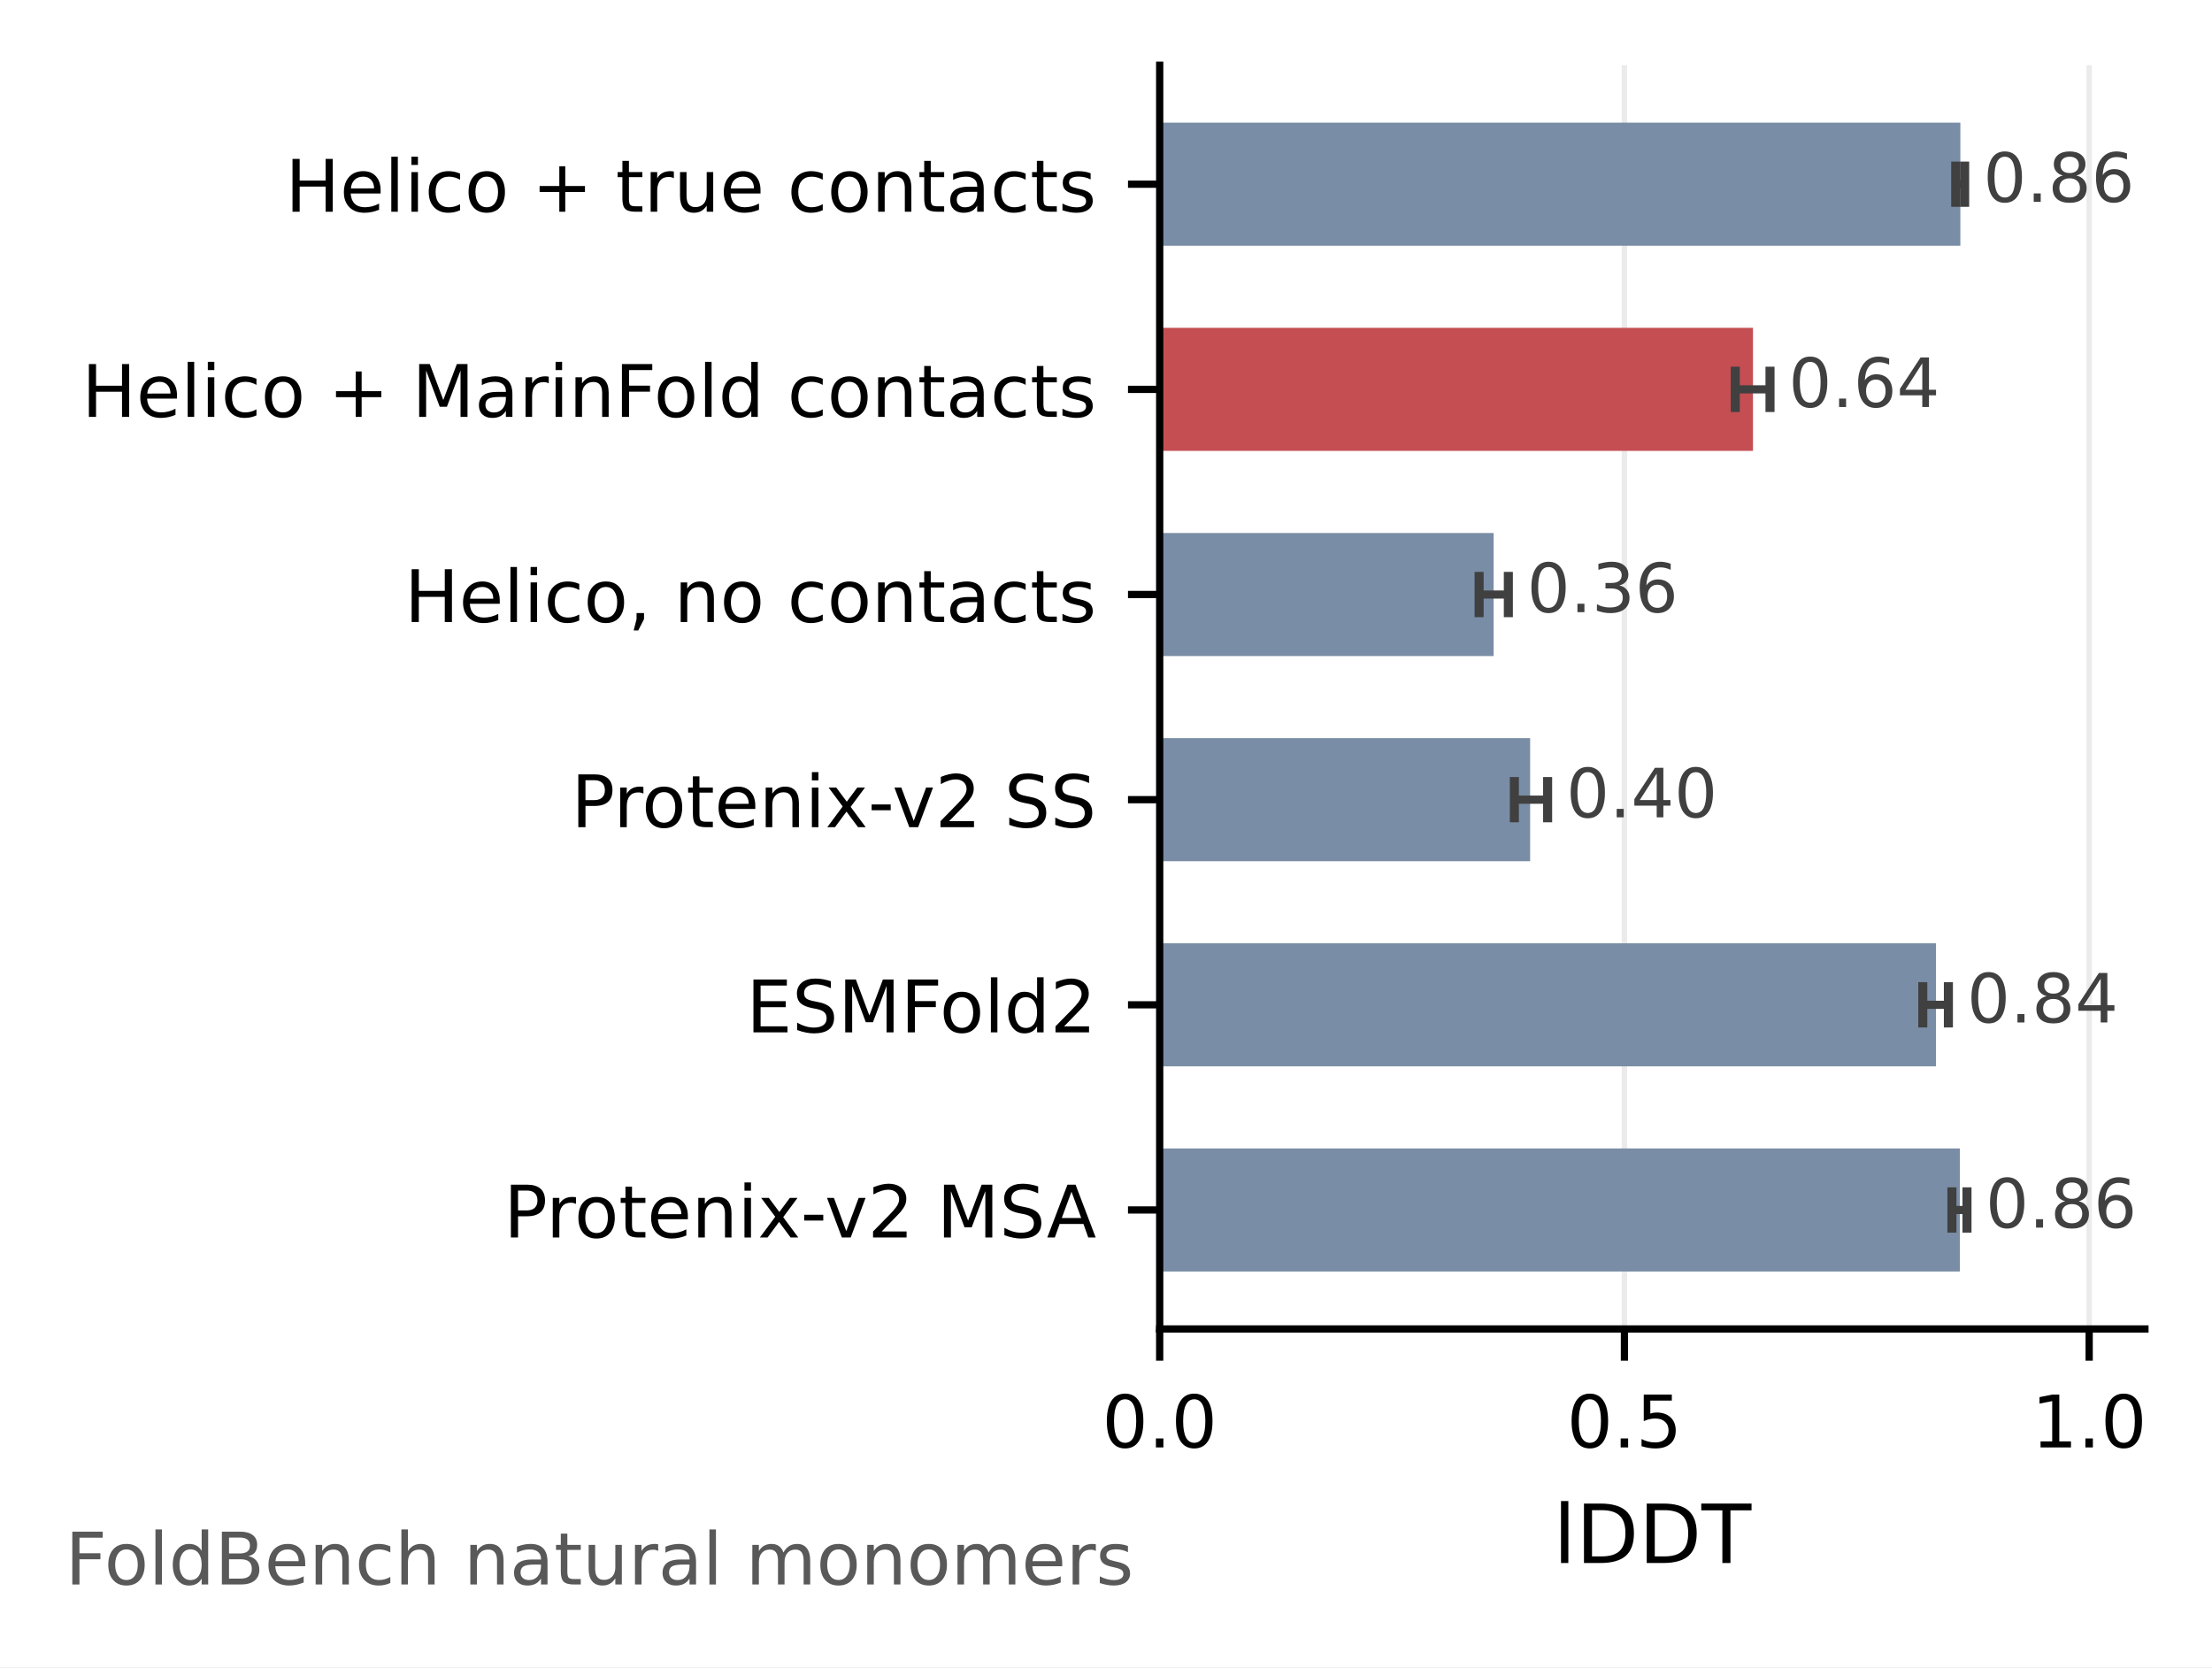
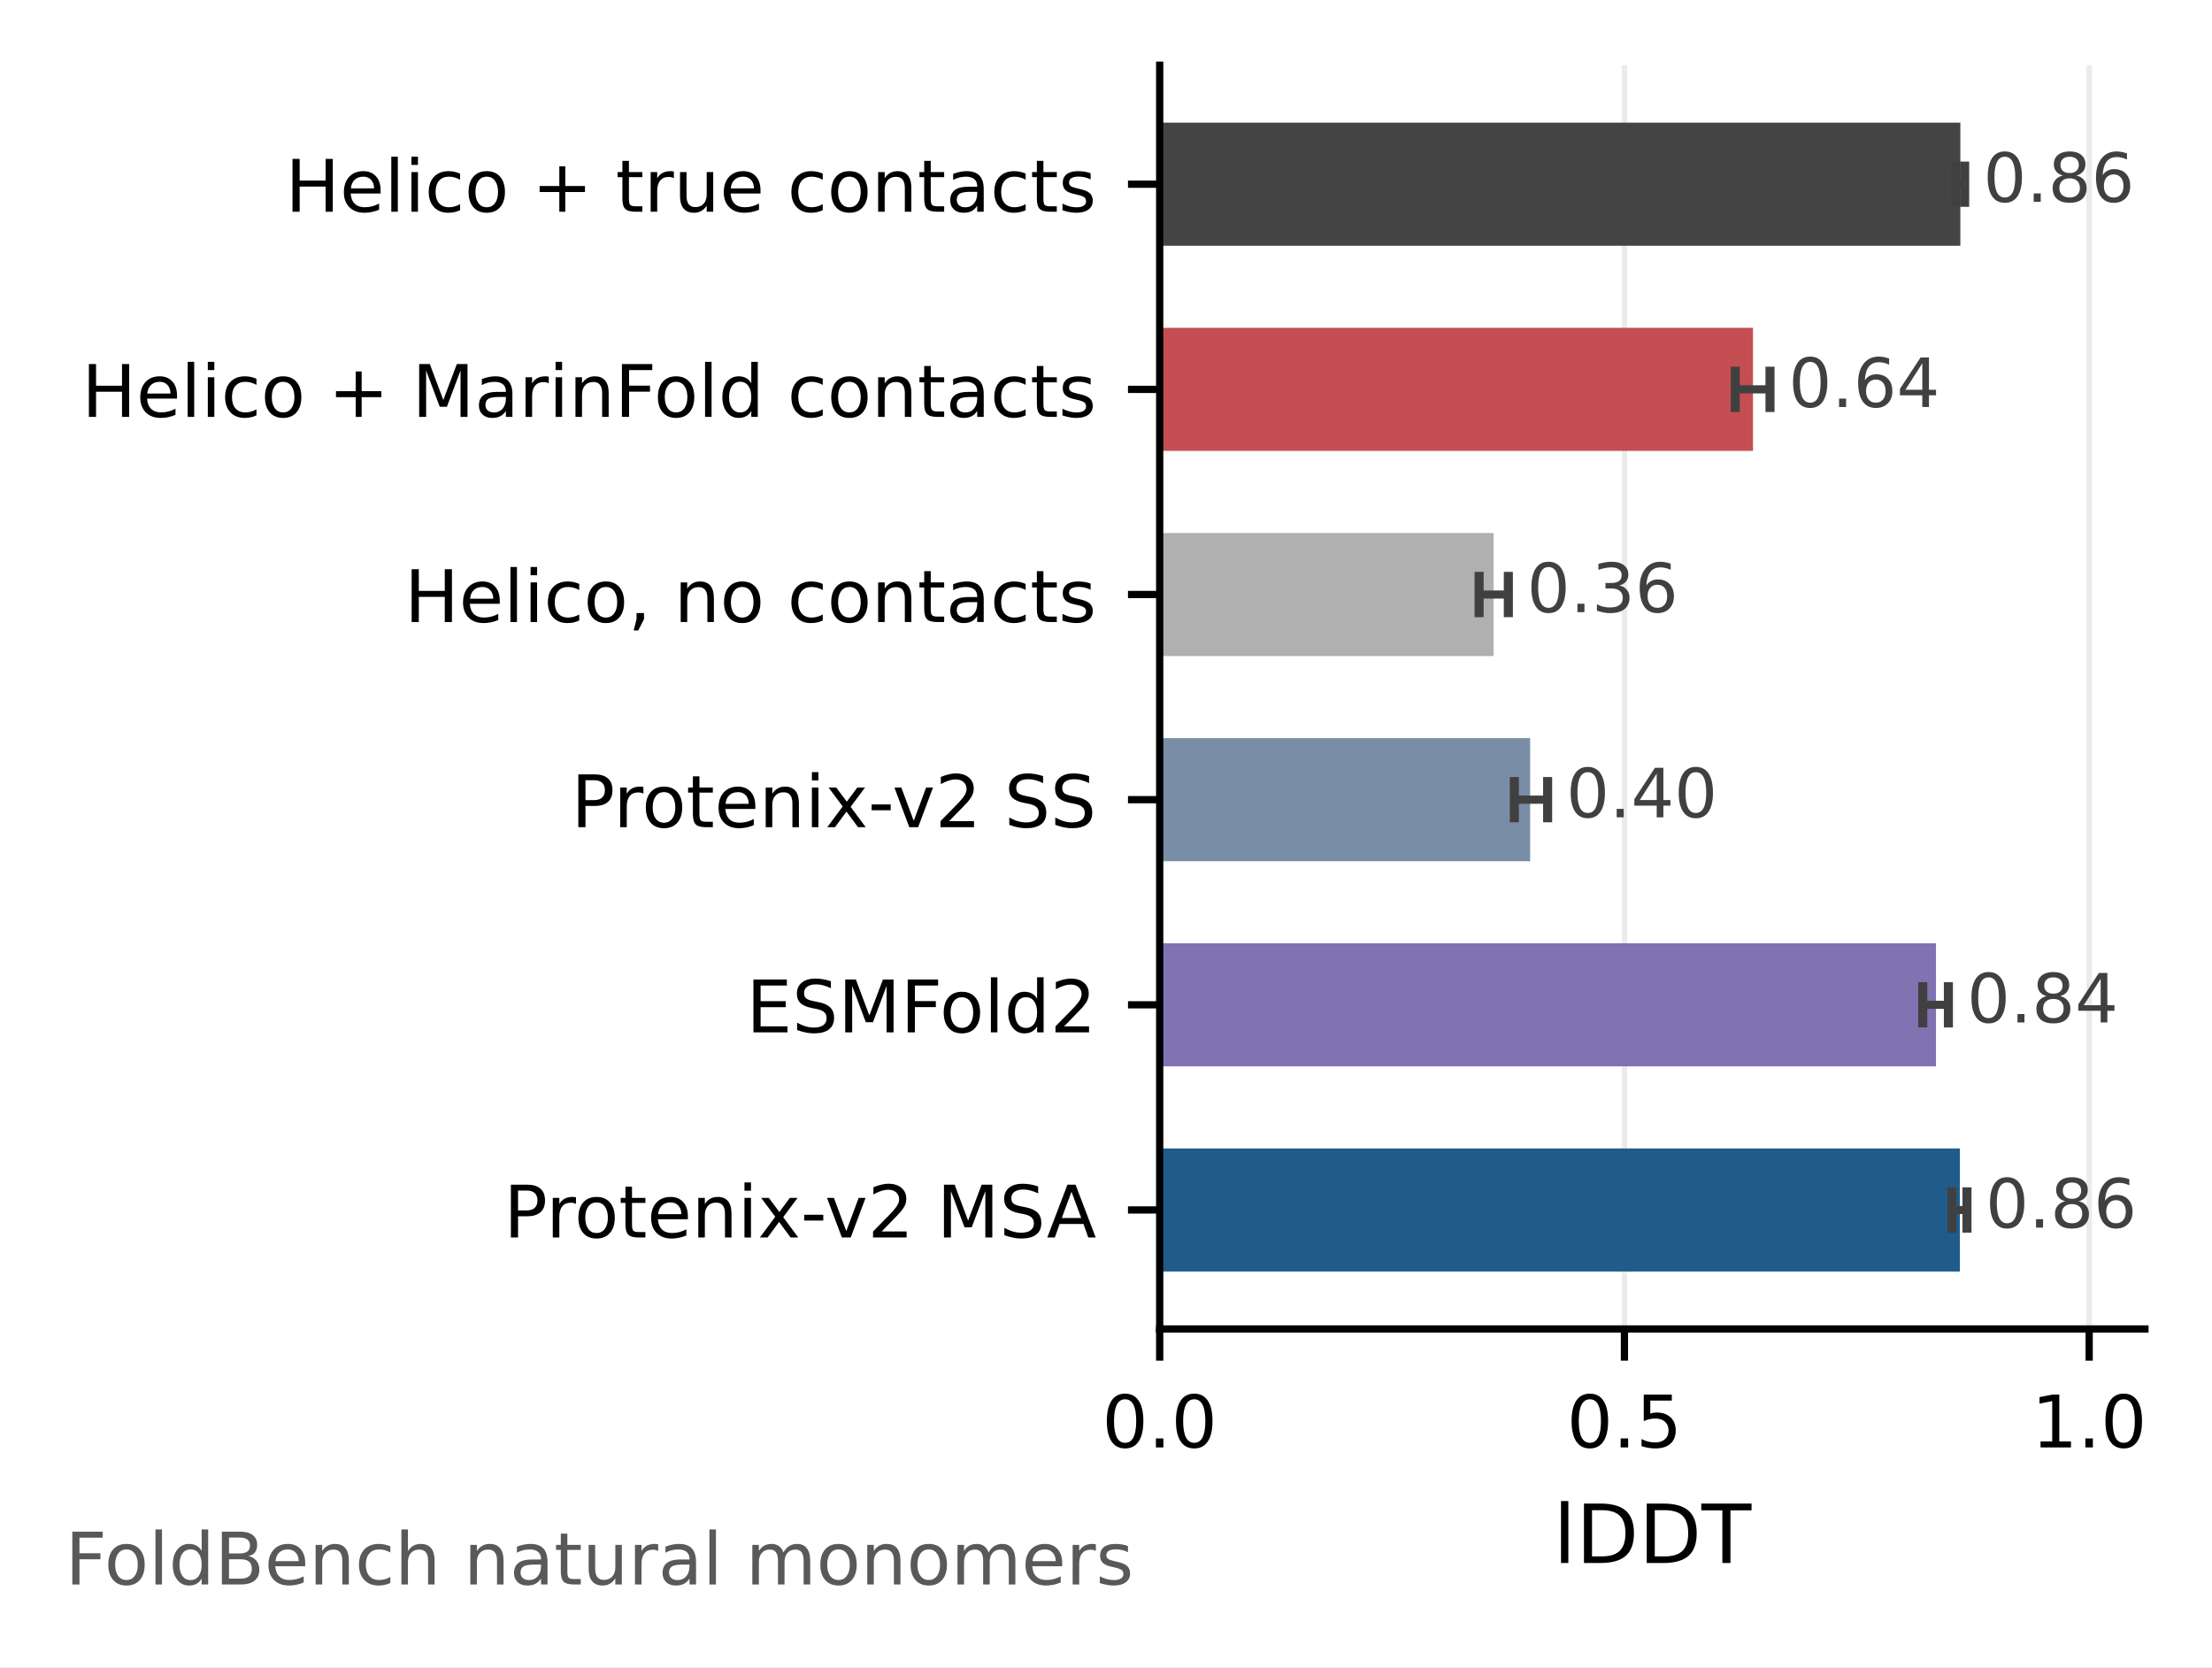
<svg xmlns="http://www.w3.org/2000/svg" xmlns:xlink="http://www.w3.org/1999/xlink" width="244.23pt" height="184.052pt" viewBox="0 0 244.23 184.052" version="1.1">
  <defs>
    <style type="text/css">*{stroke-linejoin: round; stroke-linecap: butt}</style>
  </defs>
  <g id="figure_1">
    <g id="patch_1">
      <path d="M 0 184.052  L 244.23 184.052  L 244.23 0  L 0 0  z " style="fill: #ffffff" />
    </g>
    <g id="axes_1">
      <g id="patch_2">
        <path d="M 128.043 146.719  L 236.826 146.719  L 236.826 7.2  L 128.043 7.2  z " style="fill: #ffffff" />
      </g>
      <g id="matplotlib.axis_1">
        <g id="xtick_1">
          <g id="line2d_1">
-             <path d="M 128.043 146.719  L 128.043 7.2  " clip-path="url(#p389931fc53)" style="fill: none; stroke: #b0b0b0; stroke-opacity: 0.25; stroke-width: 0.6; stroke-linecap: square" />
+             <path d="M 128.043 146.719  L 128.043 7.2  " clip-path="url(#p93e8242888)" style="fill: none; stroke: #b0b0b0; stroke-opacity: 0.25; stroke-width: 0.6; stroke-linecap: square" />
          </g>
          <g id="line2d_2">
            <defs>
-               <path id="mfdd9c7ef6d" d="M 0 0  L 0 3.5  " style="stroke: #000000; stroke-width: 0.8" />
+               <path id="m50460c2492" d="M 0 0  L 0 3.5  " style="stroke: #000000; stroke-width: 0.8" />
            </defs>
            <g>
-               <use xlink:href="#mfdd9c7ef6d" x="128.043" y="146.719" style="stroke: #000000; stroke-width: 0.8" />
+               <use xlink:href="#m50460c2492" x="128.043" y="146.719" style="stroke: #000000; stroke-width: 0.8" />
            </g>
          </g>
          <g id="text_1">
            <g transform="translate(121.6815 159.7969) scale(0.08 -0.08)">
              <defs>
                <path id="DejaVuSans-13" d="M 2034 4250  Q 1547 4250 1301 3770  Q 1056 3291 1056 2328  Q 1056 1369 1301 889  Q 1547 409 2034 409  Q 2525 409 2770 889  Q 3016 1369 3016 2328  Q 3016 3291 2770 3770  Q 2525 4250 2034 4250  z M 2034 4750  Q 2819 4750 3233 4129  Q 3647 3509 3647 2328  Q 3647 1150 3233 529  Q 2819 -91 2034 -91  Q 1250 -91 836 529  Q 422 1150 422 2328  Q 422 3509 836 4129  Q 1250 4750 2034 4750  z " transform="scale(0.015625)" />
                <path id="DejaVuSans-11" d="M 684 794  L 1344 794  L 1344 0  L 684 0  L 684 794  z " transform="scale(0.015625)" />
              </defs>
              <use xlink:href="#DejaVuSans-13" />
              <use xlink:href="#DejaVuSans-11" transform="translate(63.625 0)" />
              <use xlink:href="#DejaVuSans-13" transform="translate(95.40625 0)" />
            </g>
          </g>
        </g>
        <g id="xtick_2">
          <g id="line2d_3">
-             <path d="M 179.356 146.719  L 179.356 7.2  " clip-path="url(#p389931fc53)" style="fill: none; stroke: #b0b0b0; stroke-opacity: 0.25; stroke-width: 0.6; stroke-linecap: square" />
+             <path d="M 179.356 146.719  L 179.356 7.2  " clip-path="url(#p93e8242888)" style="fill: none; stroke: #b0b0b0; stroke-opacity: 0.25; stroke-width: 0.6; stroke-linecap: square" />
          </g>
          <g id="line2d_4">
            <g>
-               <use xlink:href="#mfdd9c7ef6d" x="179.356" y="146.719" style="stroke: #000000; stroke-width: 0.8" />
+               <use xlink:href="#m50460c2492" x="179.356" y="146.719" style="stroke: #000000; stroke-width: 0.8" />
            </g>
          </g>
          <g id="text_2">
            <g transform="translate(172.9943 159.7969) scale(0.08 -0.08)">
              <defs>
                <path id="DejaVuSans-18" d="M 691 4666  L 3169 4666  L 3169 4134  L 1269 4134  L 1269 2991  Q 1406 3038 1543 3061  Q 1681 3084 1819 3084  Q 2600 3084 3056 2656  Q 3513 2228 3513 1497  Q 3513 744 3044 326  Q 2575 -91 1722 -91  Q 1428 -91 1123 -41  Q 819 9 494 109  L 494 744  Q 775 591 1075 516  Q 1375 441 1709 441  Q 2250 441 2565 725  Q 2881 1009 2881 1497  Q 2881 1984 2565 2268  Q 2250 2553 1709 2553  Q 1456 2553 1204 2497  Q 953 2441 691 2322  L 691 4666  z " transform="scale(0.015625)" />
              </defs>
              <use xlink:href="#DejaVuSans-13" />
              <use xlink:href="#DejaVuSans-11" transform="translate(63.625 0)" />
              <use xlink:href="#DejaVuSans-18" transform="translate(95.40625 0)" />
            </g>
          </g>
        </g>
        <g id="xtick_3">
          <g id="line2d_5">
-             <path d="M 230.668 146.719  L 230.668 7.2  " clip-path="url(#p389931fc53)" style="fill: none; stroke: #b0b0b0; stroke-opacity: 0.25; stroke-width: 0.6; stroke-linecap: square" />
+             <path d="M 230.668 146.719  L 230.668 7.2  " clip-path="url(#p93e8242888)" style="fill: none; stroke: #b0b0b0; stroke-opacity: 0.25; stroke-width: 0.6; stroke-linecap: square" />
          </g>
          <g id="line2d_6">
            <g>
-               <use xlink:href="#mfdd9c7ef6d" x="230.668" y="146.719" style="stroke: #000000; stroke-width: 0.8" />
+               <use xlink:href="#m50460c2492" x="230.668" y="146.719" style="stroke: #000000; stroke-width: 0.8" />
            </g>
          </g>
          <g id="text_3">
            <g transform="translate(224.3071 159.7969) scale(0.08 -0.08)">
              <defs>
                <path id="DejaVuSans-14" d="M 794 531  L 1825 531  L 1825 4091  L 703 3866  L 703 4441  L 1819 4666  L 2450 4666  L 2450 531  L 3481 531  L 3481 0  L 794 0  L 794 531  z " transform="scale(0.015625)" />
              </defs>
              <use xlink:href="#DejaVuSans-14" />
              <use xlink:href="#DejaVuSans-11" transform="translate(63.625 0)" />
              <use xlink:href="#DejaVuSans-13" transform="translate(95.40625 0)" />
            </g>
          </g>
        </g>
        <g id="text_4">
          <g transform="translate(171.5056 172.5574) scale(0.09 -0.09)">
            <defs>
              <path id="DejaVuSans-4f" d="M 603 4863  L 1178 4863  L 1178 0  L 603 0  L 603 4863  z " transform="scale(0.015625)" />
              <path id="DejaVuSans-27" d="M 1259 4147  L 1259 519  L 2022 519  Q 2988 519 3436 956  Q 3884 1394 3884 2338  Q 3884 3275 3436 3711  Q 2988 4147 2022 4147  L 1259 4147  z M 628 4666  L 1925 4666  Q 3281 4666 3915 4102  Q 4550 3538 4550 2338  Q 4550 1131 3912 565  Q 3275 0 1925 0  L 628 0  L 628 4666  z " transform="scale(0.015625)" />
              <path id="DejaVuSans-37" d="M -19 4666  L 3928 4666  L 3928 4134  L 2272 4134  L 2272 0  L 1638 0  L 1638 4134  L -19 4134  L -19 4666  z " transform="scale(0.015625)" />
            </defs>
            <use xlink:href="#DejaVuSans-4f" />
            <use xlink:href="#DejaVuSans-27" transform="translate(27.78125 0)" />
            <use xlink:href="#DejaVuSans-27" transform="translate(104.7812 0)" />
            <use xlink:href="#DejaVuSans-37" transform="translate(181.7812 0)" />
          </g>
        </g>
      </g>
      <g id="matplotlib.axis_2">
        <g id="ytick_1">
          <g id="line2d_7">
            <defs>
-               <path id="m7b1462cb42" d="M 0 0  L -3.5 0  " style="stroke: #000000; stroke-width: 0.8" />
+               <path id="made2f8ccf9" d="M 0 0  L -3.5 0  " style="stroke: #000000; stroke-width: 0.8" />
            </defs>
            <g>
-               <use xlink:href="#m7b1462cb42" x="128.043" y="133.582" style="stroke: #000000; stroke-width: 0.8" />
+               <use xlink:href="#made2f8ccf9" x="128.043" y="133.582" style="stroke: #000000; stroke-width: 0.8" />
            </g>
          </g>
          <g id="text_5">
            <g transform="translate(55.62399 136.6217) scale(0.08 -0.08)">
              <defs>
                <path id="DejaVuSans-33" d="M 1259 4147  L 1259 2394  L 2053 2394  Q 2494 2394 2734 2622  Q 2975 2850 2975 3272  Q 2975 3691 2734 3919  Q 2494 4147 2053 4147  L 1259 4147  z M 628 4666  L 2053 4666  Q 2838 4666 3239 4311  Q 3641 3956 3641 3272  Q 3641 2581 3239 2228  Q 2838 1875 2053 1875  L 1259 1875  L 1259 0  L 628 0  L 628 4666  z " transform="scale(0.015625)" />
                <path id="DejaVuSans-55" d="M 2631 2963  Q 2534 3019 2420 3045  Q 2306 3072 2169 3072  Q 1681 3072 1420 2755  Q 1159 2438 1159 1844  L 1159 0  L 581 0  L 581 3500  L 1159 3500  L 1159 2956  Q 1341 3275 1631 3429  Q 1922 3584 2338 3584  Q 2397 3584 2469 3576  Q 2541 3569 2628 3553  L 2631 2963  z " transform="scale(0.015625)" />
                <path id="DejaVuSans-52" d="M 1959 3097  Q 1497 3097 1228 2736  Q 959 2375 959 1747  Q 959 1119 1226 758  Q 1494 397 1959 397  Q 2419 397 2687 759  Q 2956 1122 2956 1747  Q 2956 2369 2687 2733  Q 2419 3097 1959 3097  z M 1959 3584  Q 2709 3584 3137 3096  Q 3566 2609 3566 1747  Q 3566 888 3137 398  Q 2709 -91 1959 -91  Q 1206 -91 779 398  Q 353 888 353 1747  Q 353 2609 779 3096  Q 1206 3584 1959 3584  z " transform="scale(0.015625)" />
                <path id="DejaVuSans-57" d="M 1172 4494  L 1172 3500  L 2356 3500  L 2356 3053  L 1172 3053  L 1172 1153  Q 1172 725 1289 603  Q 1406 481 1766 481  L 2356 481  L 2356 0  L 1766 0  Q 1100 0 847 248  Q 594 497 594 1153  L 594 3053  L 172 3053  L 172 3500  L 594 3500  L 594 4494  L 1172 4494  z " transform="scale(0.015625)" />
                <path id="DejaVuSans-48" d="M 3597 1894  L 3597 1613  L 953 1613  Q 991 1019 1311 708  Q 1631 397 2203 397  Q 2534 397 2845 478  Q 3156 559 3463 722  L 3463 178  Q 3153 47 2828 -22  Q 2503 -91 2169 -91  Q 1331 -91 842 396  Q 353 884 353 1716  Q 353 2575 817 3079  Q 1281 3584 2069 3584  Q 2775 3584 3186 3129  Q 3597 2675 3597 1894  z M 3022 2063  Q 3016 2534 2758 2815  Q 2500 3097 2075 3097  Q 1594 3097 1305 2825  Q 1016 2553 972 2059  L 3022 2063  z " transform="scale(0.015625)" />
                <path id="DejaVuSans-51" d="M 3513 2113  L 3513 0  L 2938 0  L 2938 2094  Q 2938 2591 2744 2837  Q 2550 3084 2163 3084  Q 1697 3084 1428 2787  Q 1159 2491 1159 1978  L 1159 0  L 581 0  L 581 3500  L 1159 3500  L 1159 2956  Q 1366 3272 1645 3428  Q 1925 3584 2291 3584  Q 2894 3584 3203 3211  Q 3513 2838 3513 2113  z " transform="scale(0.015625)" />
                <path id="DejaVuSans-4c" d="M 603 3500  L 1178 3500  L 1178 0  L 603 0  L 603 3500  z M 603 4863  L 1178 4863  L 1178 4134  L 603 4134  L 603 4863  z " transform="scale(0.015625)" />
                <path id="DejaVuSans-5b" d="M 3513 3500  L 2247 1797  L 3578 0  L 2900 0  L 1881 1375  L 863 0  L 184 0  L 1544 1831  L 300 3500  L 978 3500  L 1906 2253  L 2834 3500  L 3513 3500  z " transform="scale(0.015625)" />
                <path id="DejaVuSans-10" d="M 313 2009  L 1997 2009  L 1997 1497  L 313 1497  L 313 2009  z " transform="scale(0.015625)" />
                <path id="DejaVuSans-59" d="M 191 3500  L 800 3500  L 1894 563  L 2988 3500  L 3597 3500  L 2284 0  L 1503 0  L 191 3500  z " transform="scale(0.015625)" />
                <path id="DejaVuSans-15" d="M 1228 531  L 3431 531  L 3431 0  L 469 0  L 469 531  Q 828 903 1448 1529  Q 2069 2156 2228 2338  Q 2531 2678 2651 2914  Q 2772 3150 2772 3378  Q 2772 3750 2511 3984  Q 2250 4219 1831 4219  Q 1534 4219 1204 4116  Q 875 4013 500 3803  L 500 4441  Q 881 4594 1212 4672  Q 1544 4750 1819 4750  Q 2544 4750 2975 4387  Q 3406 4025 3406 3419  Q 3406 3131 3298 2873  Q 3191 2616 2906 2266  Q 2828 2175 2409 1742  Q 1991 1309 1228 531  z " transform="scale(0.015625)" />
                <path id="DejaVuSans-3" transform="scale(0.015625)" />
                <path id="DejaVuSans-30" d="M 628 4666  L 1569 4666  L 2759 1491  L 3956 4666  L 4897 4666  L 4897 0  L 4281 0  L 4281 4097  L 3078 897  L 2444 897  L 1241 4097  L 1241 0  L 628 0  L 628 4666  z " transform="scale(0.015625)" />
                <path id="DejaVuSans-36" d="M 3425 4513  L 3425 3897  Q 3066 4069 2747 4153  Q 2428 4238 2131 4238  Q 1616 4238 1336 4038  Q 1056 3838 1056 3469  Q 1056 3159 1242 3001  Q 1428 2844 1947 2747  L 2328 2669  Q 3034 2534 3370 2195  Q 3706 1856 3706 1288  Q 3706 609 3251 259  Q 2797 -91 1919 -91  Q 1588 -91 1214 -16  Q 841 59 441 206  L 441 856  Q 825 641 1194 531  Q 1563 422 1919 422  Q 2459 422 2753 634  Q 3047 847 3047 1241  Q 3047 1584 2836 1778  Q 2625 1972 2144 2069  L 1759 2144  Q 1053 2284 737 2584  Q 422 2884 422 3419  Q 422 4038 858 4394  Q 1294 4750 2059 4750  Q 2388 4750 2728 4690  Q 3069 4631 3425 4513  z " transform="scale(0.015625)" />
                <path id="DejaVuSans-24" d="M 2188 4044  L 1331 1722  L 3047 1722  L 2188 4044  z M 1831 4666  L 2547 4666  L 4325 0  L 3669 0  L 3244 1197  L 1141 1197  L 716 0  L 50 0  L 1831 4666  z " transform="scale(0.015625)" />
              </defs>
              <use xlink:href="#DejaVuSans-33" />
              <use xlink:href="#DejaVuSans-55" transform="translate(58.54688 0)" />
              <use xlink:href="#DejaVuSans-52" transform="translate(97.45312 0)" />
              <use xlink:href="#DejaVuSans-57" transform="translate(158.6406 0)" />
              <use xlink:href="#DejaVuSans-48" transform="translate(197.8438 0)" />
              <use xlink:href="#DejaVuSans-51" transform="translate(259.375 0)" />
              <use xlink:href="#DejaVuSans-4c" transform="translate(322.75 0)" />
              <use xlink:href="#DejaVuSans-5b" transform="translate(350.5312 0)" />
              <use xlink:href="#DejaVuSans-10" transform="translate(409.7188 0)" />
              <use xlink:href="#DejaVuSans-59" transform="translate(443.1094 0)" />
              <use xlink:href="#DejaVuSans-15" transform="translate(502.2969 0)" />
              <use xlink:href="#DejaVuSans-3" transform="translate(565.9219 0)" />
              <use xlink:href="#DejaVuSans-30" transform="translate(597.7031 0)" />
              <use xlink:href="#DejaVuSans-36" transform="translate(683.9844 0)" />
              <use xlink:href="#DejaVuSans-24" transform="translate(749.3281 0)" />
            </g>
          </g>
        </g>
        <g id="ytick_2">
          <g id="line2d_8">
            <g>
-               <use xlink:href="#m7b1462cb42" x="128.043" y="110.933" style="stroke: #000000; stroke-width: 0.8" />
+               <use xlink:href="#made2f8ccf9" x="128.043" y="110.933" style="stroke: #000000; stroke-width: 0.8" />
            </g>
          </g>
          <g id="text_6">
            <g transform="translate(82.40399 113.9725) scale(0.08 -0.08)">
              <defs>
                <path id="DejaVuSans-28" d="M 628 4666  L 3578 4666  L 3578 4134  L 1259 4134  L 1259 2753  L 3481 2753  L 3481 2222  L 1259 2222  L 1259 531  L 3634 531  L 3634 0  L 628 0  L 628 4666  z " transform="scale(0.015625)" />
                <path id="DejaVuSans-29" d="M 628 4666  L 3309 4666  L 3309 4134  L 1259 4134  L 1259 2759  L 3109 2759  L 3109 2228  L 1259 2228  L 1259 0  L 628 0  L 628 4666  z " transform="scale(0.015625)" />
                <path id="DejaVuSans-47" d="M 2906 2969  L 2906 4863  L 3481 4863  L 3481 0  L 2906 0  L 2906 525  Q 2725 213 2448 61  Q 2172 -91 1784 -91  Q 1150 -91 751 415  Q 353 922 353 1747  Q 353 2572 751 3078  Q 1150 3584 1784 3584  Q 2172 3584 2448 3432  Q 2725 3281 2906 2969  z M 947 1747  Q 947 1113 1208 752  Q 1469 391 1925 391  Q 2381 391 2643 752  Q 2906 1113 2906 1747  Q 2906 2381 2643 2742  Q 2381 3103 1925 3103  Q 1469 3103 1208 2742  Q 947 2381 947 1747  z " transform="scale(0.015625)" />
              </defs>
              <use xlink:href="#DejaVuSans-28" />
              <use xlink:href="#DejaVuSans-36" transform="translate(63.1875 0)" />
              <use xlink:href="#DejaVuSans-30" transform="translate(126.6719 0)" />
              <use xlink:href="#DejaVuSans-29" transform="translate(212.9531 0)" />
              <use xlink:href="#DejaVuSans-52" transform="translate(266.9062 0)" />
              <use xlink:href="#DejaVuSans-4f" transform="translate(328.0938 0)" />
              <use xlink:href="#DejaVuSans-47" transform="translate(355.875 0)" />
              <use xlink:href="#DejaVuSans-15" transform="translate(419.3594 0)" />
            </g>
          </g>
        </g>
        <g id="ytick_3">
          <g id="line2d_9">
            <g>
-               <use xlink:href="#m7b1462cb42" x="128.043" y="88.284" style="stroke: #000000; stroke-width: 0.8" />
+               <use xlink:href="#made2f8ccf9" x="128.043" y="88.284" style="stroke: #000000; stroke-width: 0.8" />
            </g>
          </g>
          <g id="text_7">
            <g transform="translate(63.06899 91.32336) scale(0.08 -0.08)">
              <use xlink:href="#DejaVuSans-33" />
              <use xlink:href="#DejaVuSans-55" transform="translate(58.54688 0)" />
              <use xlink:href="#DejaVuSans-52" transform="translate(97.45312 0)" />
              <use xlink:href="#DejaVuSans-57" transform="translate(158.6406 0)" />
              <use xlink:href="#DejaVuSans-48" transform="translate(197.8438 0)" />
              <use xlink:href="#DejaVuSans-51" transform="translate(259.375 0)" />
              <use xlink:href="#DejaVuSans-4c" transform="translate(322.75 0)" />
              <use xlink:href="#DejaVuSans-5b" transform="translate(350.5312 0)" />
              <use xlink:href="#DejaVuSans-10" transform="translate(409.7188 0)" />
              <use xlink:href="#DejaVuSans-59" transform="translate(443.1094 0)" />
              <use xlink:href="#DejaVuSans-15" transform="translate(502.2969 0)" />
              <use xlink:href="#DejaVuSans-3" transform="translate(565.9219 0)" />
              <use xlink:href="#DejaVuSans-36" transform="translate(597.7031 0)" />
              <use xlink:href="#DejaVuSans-36" transform="translate(661.1875 0)" />
            </g>
          </g>
        </g>
        <g id="ytick_4">
          <g id="line2d_10">
            <g>
-               <use xlink:href="#m7b1462cb42" x="128.043" y="65.635" style="stroke: #000000; stroke-width: 0.8" />
+               <use xlink:href="#made2f8ccf9" x="128.043" y="65.635" style="stroke: #000000; stroke-width: 0.8" />
            </g>
          </g>
          <g id="text_8">
            <g transform="translate(44.66774 68.6742) scale(0.08 -0.08)">
              <defs>
                <path id="DejaVuSans-2b" d="M 628 4666  L 1259 4666  L 1259 2753  L 3553 2753  L 3553 4666  L 4184 4666  L 4184 0  L 3553 0  L 3553 2222  L 1259 2222  L 1259 0  L 628 0  L 628 4666  z " transform="scale(0.015625)" />
                <path id="DejaVuSans-46" d="M 3122 3366  L 3122 2828  Q 2878 2963 2633 3030  Q 2388 3097 2138 3097  Q 1578 3097 1268 2742  Q 959 2388 959 1747  Q 959 1106 1268 751  Q 1578 397 2138 397  Q 2388 397 2633 464  Q 2878 531 3122 666  L 3122 134  Q 2881 22 2623 -34  Q 2366 -91 2075 -91  Q 1284 -91 818 406  Q 353 903 353 1747  Q 353 2603 823 3093  Q 1294 3584 2113 3584  Q 2378 3584 2631 3529  Q 2884 3475 3122 3366  z " transform="scale(0.015625)" />
                <path id="DejaVuSans-f" d="M 750 794  L 1409 794  L 1409 256  L 897 -744  L 494 -744  L 750 256  L 750 794  z " transform="scale(0.015625)" />
                <path id="DejaVuSans-44" d="M 2194 1759  Q 1497 1759 1228 1600  Q 959 1441 959 1056  Q 959 750 1161 570  Q 1363 391 1709 391  Q 2188 391 2477 730  Q 2766 1069 2766 1631  L 2766 1759  L 2194 1759  z M 3341 1997  L 3341 0  L 2766 0  L 2766 531  Q 2569 213 2275 61  Q 1981 -91 1556 -91  Q 1019 -91 701 211  Q 384 513 384 1019  Q 384 1609 779 1909  Q 1175 2209 1959 2209  L 2766 2209  L 2766 2266  Q 2766 2663 2505 2880  Q 2244 3097 1772 3097  Q 1472 3097 1187 3025  Q 903 2953 641 2809  L 641 3341  Q 956 3463 1253 3523  Q 1550 3584 1831 3584  Q 2591 3584 2966 3190  Q 3341 2797 3341 1997  z " transform="scale(0.015625)" />
                <path id="DejaVuSans-56" d="M 2834 3397  L 2834 2853  Q 2591 2978 2328 3040  Q 2066 3103 1784 3103  Q 1356 3103 1142 2972  Q 928 2841 928 2578  Q 928 2378 1081 2264  Q 1234 2150 1697 2047  L 1894 2003  Q 2506 1872 2764 1633  Q 3022 1394 3022 966  Q 3022 478 2636 193  Q 2250 -91 1575 -91  Q 1294 -91 989 -36  Q 684 19 347 128  L 347 722  Q 666 556 975 473  Q 1284 391 1588 391  Q 1994 391 2212 530  Q 2431 669 2431 922  Q 2431 1156 2273 1281  Q 2116 1406 1581 1522  L 1381 1569  Q 847 1681 609 1914  Q 372 2147 372 2553  Q 372 3047 722 3315  Q 1072 3584 1716 3584  Q 2034 3584 2315 3537  Q 2597 3491 2834 3397  z " transform="scale(0.015625)" />
              </defs>
              <use xlink:href="#DejaVuSans-2b" />
              <use xlink:href="#DejaVuSans-48" transform="translate(75.20312 0)" />
              <use xlink:href="#DejaVuSans-4f" transform="translate(136.7344 0)" />
              <use xlink:href="#DejaVuSans-4c" transform="translate(164.5156 0)" />
              <use xlink:href="#DejaVuSans-46" transform="translate(192.2969 0)" />
              <use xlink:href="#DejaVuSans-52" transform="translate(247.2812 0)" />
              <use xlink:href="#DejaVuSans-f" transform="translate(308.4688 0)" />
              <use xlink:href="#DejaVuSans-3" transform="translate(340.25 0)" />
              <use xlink:href="#DejaVuSans-51" transform="translate(372.0312 0)" />
              <use xlink:href="#DejaVuSans-52" transform="translate(435.4062 0)" />
              <use xlink:href="#DejaVuSans-3" transform="translate(496.5938 0)" />
              <use xlink:href="#DejaVuSans-46" transform="translate(528.375 0)" />
              <use xlink:href="#DejaVuSans-52" transform="translate(583.3594 0)" />
              <use xlink:href="#DejaVuSans-51" transform="translate(644.5469 0)" />
              <use xlink:href="#DejaVuSans-57" transform="translate(707.9219 0)" />
              <use xlink:href="#DejaVuSans-44" transform="translate(747.125 0)" />
              <use xlink:href="#DejaVuSans-46" transform="translate(808.4062 0)" />
              <use xlink:href="#DejaVuSans-57" transform="translate(863.3906 0)" />
              <use xlink:href="#DejaVuSans-56" transform="translate(902.5938 0)" />
            </g>
          </g>
        </g>
        <g id="ytick_5">
          <g id="line2d_11">
            <g>
-               <use xlink:href="#m7b1462cb42" x="128.043" y="42.986" style="stroke: #000000; stroke-width: 0.8" />
+               <use xlink:href="#made2f8ccf9" x="128.043" y="42.986" style="stroke: #000000; stroke-width: 0.8" />
            </g>
          </g>
          <g id="text_9">
            <g transform="translate(9.03024 46.02505) scale(0.08 -0.08)">
              <defs>
                <path id="DejaVuSans-e" d="M 2944 4013  L 2944 2272  L 4684 2272  L 4684 1741  L 2944 1741  L 2944 0  L 2419 0  L 2419 1741  L 678 1741  L 678 2272  L 2419 2272  L 2419 4013  L 2944 4013  z " transform="scale(0.015625)" />
              </defs>
              <use xlink:href="#DejaVuSans-2b" />
              <use xlink:href="#DejaVuSans-48" transform="translate(75.20312 0)" />
              <use xlink:href="#DejaVuSans-4f" transform="translate(136.7344 0)" />
              <use xlink:href="#DejaVuSans-4c" transform="translate(164.5156 0)" />
              <use xlink:href="#DejaVuSans-46" transform="translate(192.2969 0)" />
              <use xlink:href="#DejaVuSans-52" transform="translate(247.2812 0)" />
              <use xlink:href="#DejaVuSans-3" transform="translate(308.4688 0)" />
              <use xlink:href="#DejaVuSans-e" transform="translate(340.25 0)" />
              <use xlink:href="#DejaVuSans-3" transform="translate(424.0469 0)" />
              <use xlink:href="#DejaVuSans-30" transform="translate(455.8281 0)" />
              <use xlink:href="#DejaVuSans-44" transform="translate(542.1094 0)" />
              <use xlink:href="#DejaVuSans-55" transform="translate(603.3906 0)" />
              <use xlink:href="#DejaVuSans-4c" transform="translate(644.5 0)" />
              <use xlink:href="#DejaVuSans-51" transform="translate(672.2812 0)" />
              <use xlink:href="#DejaVuSans-29" transform="translate(735.6562 0)" />
              <use xlink:href="#DejaVuSans-52" transform="translate(789.6094 0)" />
              <use xlink:href="#DejaVuSans-4f" transform="translate(850.7969 0)" />
              <use xlink:href="#DejaVuSans-47" transform="translate(878.5781 0)" />
              <use xlink:href="#DejaVuSans-3" transform="translate(942.0625 0)" />
              <use xlink:href="#DejaVuSans-46" transform="translate(973.8438 0)" />
              <use xlink:href="#DejaVuSans-52" transform="translate(1028.828 0)" />
              <use xlink:href="#DejaVuSans-51" transform="translate(1090.016 0)" />
              <use xlink:href="#DejaVuSans-57" transform="translate(1153.391 0)" />
              <use xlink:href="#DejaVuSans-44" transform="translate(1192.594 0)" />
              <use xlink:href="#DejaVuSans-46" transform="translate(1253.875 0)" />
              <use xlink:href="#DejaVuSans-57" transform="translate(1308.859 0)" />
              <use xlink:href="#DejaVuSans-56" transform="translate(1348.062 0)" />
            </g>
          </g>
        </g>
        <g id="ytick_6">
          <g id="line2d_12">
            <g>
-               <use xlink:href="#m7b1462cb42" x="128.043" y="20.337" style="stroke: #000000; stroke-width: 0.8" />
+               <use xlink:href="#made2f8ccf9" x="128.043" y="20.337" style="stroke: #000000; stroke-width: 0.8" />
            </g>
          </g>
          <g id="text_10">
            <g transform="translate(31.51149 23.37589) scale(0.08 -0.08)">
              <defs>
                <path id="DejaVuSans-58" d="M 544 1381  L 544 3500  L 1119 3500  L 1119 1403  Q 1119 906 1312 657  Q 1506 409 1894 409  Q 2359 409 2629 706  Q 2900 1003 2900 1516  L 2900 3500  L 3475 3500  L 3475 0  L 2900 0  L 2900 538  Q 2691 219 2414 64  Q 2138 -91 1772 -91  Q 1169 -91 856 284  Q 544 659 544 1381  z M 1991 3584  L 1991 3584  z " transform="scale(0.015625)" />
              </defs>
              <use xlink:href="#DejaVuSans-2b" />
              <use xlink:href="#DejaVuSans-48" transform="translate(75.20312 0)" />
              <use xlink:href="#DejaVuSans-4f" transform="translate(136.7344 0)" />
              <use xlink:href="#DejaVuSans-4c" transform="translate(164.5156 0)" />
              <use xlink:href="#DejaVuSans-46" transform="translate(192.2969 0)" />
              <use xlink:href="#DejaVuSans-52" transform="translate(247.2812 0)" />
              <use xlink:href="#DejaVuSans-3" transform="translate(308.4688 0)" />
              <use xlink:href="#DejaVuSans-e" transform="translate(340.25 0)" />
              <use xlink:href="#DejaVuSans-3" transform="translate(424.0469 0)" />
              <use xlink:href="#DejaVuSans-57" transform="translate(455.8281 0)" />
              <use xlink:href="#DejaVuSans-55" transform="translate(495.0312 0)" />
              <use xlink:href="#DejaVuSans-58" transform="translate(536.1406 0)" />
              <use xlink:href="#DejaVuSans-48" transform="translate(599.5156 0)" />
              <use xlink:href="#DejaVuSans-3" transform="translate(661.0469 0)" />
              <use xlink:href="#DejaVuSans-46" transform="translate(692.8281 0)" />
              <use xlink:href="#DejaVuSans-52" transform="translate(747.8125 0)" />
              <use xlink:href="#DejaVuSans-51" transform="translate(809 0)" />
              <use xlink:href="#DejaVuSans-57" transform="translate(872.375 0)" />
              <use xlink:href="#DejaVuSans-44" transform="translate(911.5781 0)" />
              <use xlink:href="#DejaVuSans-46" transform="translate(972.8594 0)" />
              <use xlink:href="#DejaVuSans-57" transform="translate(1027.844 0)" />
              <use xlink:href="#DejaVuSans-56" transform="translate(1067.047 0)" />
            </g>
          </g>
        </g>
      </g>
      <g id="patch_3">
-         <path d="M 128.043 140.377  L 216.392 140.377  L 216.392 126.788  L 128.043 126.788  z " clip-path="url(#p389931fc53)" style="fill: #7a8da6" />
+         <path d="M 128.043 140.377  L 216.392 140.377  L 216.392 126.788  L 128.043 126.788  z " clip-path="url(#p93e8242888)" style="fill: #1f5c8b" />
      </g>
      <g id="patch_4">
-         <path d="M 128.043 117.728  L 213.756 117.728  L 213.756 104.138  L 128.043 104.138  z " clip-path="url(#p389931fc53)" style="fill: #7a8da6" />
+         <path d="M 128.043 117.728  L 213.756 117.728  L 213.756 104.138  L 128.043 104.138  z " clip-path="url(#p93e8242888)" style="fill: #8172b2" />
      </g>
      <g id="patch_5">
-         <path d="M 128.043 95.079  L 168.945 95.079  L 168.945 81.489  L 128.043 81.489  z " clip-path="url(#p389931fc53)" style="fill: #7a8da6" />
+         <path d="M 128.043 95.079  L 168.945 95.079  L 168.945 81.489  L 128.043 81.489  z " clip-path="url(#p93e8242888)" style="fill: #7a8da6" />
      </g>
      <g id="patch_6">
-         <path d="M 128.043 72.43  L 164.913 72.43  L 164.913 58.84  L 128.043 58.84  z " clip-path="url(#p389931fc53)" style="fill: #7a8da6" />
+         <path d="M 128.043 72.43  L 164.913 72.43  L 164.913 58.84  L 128.043 58.84  z " clip-path="url(#p93e8242888)" style="fill: #b0b0b0" />
      </g>
      <g id="patch_7">
-         <path d="M 128.043 49.78  L 193.549 49.78  L 193.549 36.191  L 128.043 36.191  z " clip-path="url(#p389931fc53)" style="fill: #c44e52" />
+         <path d="M 128.043 49.78  L 193.549 49.78  L 193.549 36.191  L 128.043 36.191  z " clip-path="url(#p93e8242888)" style="fill: #c44e52" />
      </g>
      <g id="patch_8">
-         <path d="M 128.043 27.131  L 216.446 27.131  L 216.446 13.542  L 128.043 13.542  z " clip-path="url(#p389931fc53)" style="fill: #7a8da6" />
+         <path d="M 128.043 27.131  L 216.446 27.131  L 216.446 13.542  L 128.043 13.542  z " clip-path="url(#p93e8242888)" style="fill: #444444" />
      </g>
      <g id="LineCollection_1">
-         <path d="M 215.514 133.582  L 217.177 133.582  " clip-path="url(#p389931fc53)" style="fill: none; stroke: #404040; stroke-width: 0.9" />
-         <path d="M 212.296 110.933  L 215.125 110.933  " clip-path="url(#p389931fc53)" style="fill: none; stroke: #404040; stroke-width: 0.9" />
-         <path d="M 167.201 88.284  L 170.876 88.284  " clip-path="url(#p389931fc53)" style="fill: none; stroke: #404040; stroke-width: 0.9" />
-         <path d="M 163.311 65.635  L 166.539 65.635  " clip-path="url(#p389931fc53)" style="fill: none; stroke: #404040; stroke-width: 0.9" />
-         <path d="M 191.591 42.986  L 195.429 42.986  " clip-path="url(#p389931fc53)" style="fill: none; stroke: #404040; stroke-width: 0.9" />
-         <path d="M 215.934 20.337  L 216.92 20.337  " clip-path="url(#p389931fc53)" style="fill: none; stroke: #404040; stroke-width: 0.9" />
+         <path d="M 215.514 133.582  L 217.177 133.582  " clip-path="url(#p93e8242888)" style="fill: none; stroke: #404040; stroke-width: 0.9" />
+         <path d="M 212.296 110.933  L 215.125 110.933  " clip-path="url(#p93e8242888)" style="fill: none; stroke: #404040; stroke-width: 0.9" />
+         <path d="M 167.201 88.284  L 170.876 88.284  " clip-path="url(#p93e8242888)" style="fill: none; stroke: #404040; stroke-width: 0.9" />
+         <path d="M 163.311 65.635  L 166.539 65.635  " clip-path="url(#p93e8242888)" style="fill: none; stroke: #404040; stroke-width: 0.9" />
+         <path d="M 191.591 42.986  L 195.429 42.986  " clip-path="url(#p93e8242888)" style="fill: none; stroke: #404040; stroke-width: 0.9" />
+         <path d="M 215.934 20.337  L 216.92 20.337  " clip-path="url(#p93e8242888)" style="fill: none; stroke: #404040; stroke-width: 0.9" />
      </g>
      <g id="line2d_13">
        <defs>
-           <path id="mb510eedb7e" d="M 0 2.5  L 0 -2.5  " style="stroke: #404040" />
+           <path id="me378d4e54f" d="M 0 2.5  L 0 -2.5  " style="stroke: #404040" />
        </defs>
-         <g clip-path="url(#p389931fc53)">
-           <use xlink:href="#mb510eedb7e" x="215.514" y="133.582" style="fill: #1f77b4; stroke: #404040" />
-           <use xlink:href="#mb510eedb7e" x="212.296" y="110.933" style="fill: #1f77b4; stroke: #404040" />
-           <use xlink:href="#mb510eedb7e" x="167.201" y="88.284" style="fill: #1f77b4; stroke: #404040" />
-           <use xlink:href="#mb510eedb7e" x="163.311" y="65.635" style="fill: #1f77b4; stroke: #404040" />
-           <use xlink:href="#mb510eedb7e" x="191.591" y="42.986" style="fill: #1f77b4; stroke: #404040" />
-           <use xlink:href="#mb510eedb7e" x="215.934" y="20.337" style="fill: #1f77b4; stroke: #404040" />
+         <g clip-path="url(#p93e8242888)">
+           <use xlink:href="#me378d4e54f" x="215.514" y="133.582" style="fill: #1f77b4; stroke: #404040" />
+           <use xlink:href="#me378d4e54f" x="212.296" y="110.933" style="fill: #1f77b4; stroke: #404040" />
+           <use xlink:href="#me378d4e54f" x="167.201" y="88.284" style="fill: #1f77b4; stroke: #404040" />
+           <use xlink:href="#me378d4e54f" x="163.311" y="65.635" style="fill: #1f77b4; stroke: #404040" />
+           <use xlink:href="#me378d4e54f" x="191.591" y="42.986" style="fill: #1f77b4; stroke: #404040" />
+           <use xlink:href="#me378d4e54f" x="215.934" y="20.337" style="fill: #1f77b4; stroke: #404040" />
        </g>
      </g>
      <g id="line2d_14">
-         <g clip-path="url(#p389931fc53)">
-           <use xlink:href="#mb510eedb7e" x="217.177" y="133.582" style="fill: #1f77b4; stroke: #404040" />
-           <use xlink:href="#mb510eedb7e" x="215.125" y="110.933" style="fill: #1f77b4; stroke: #404040" />
-           <use xlink:href="#mb510eedb7e" x="170.876" y="88.284" style="fill: #1f77b4; stroke: #404040" />
-           <use xlink:href="#mb510eedb7e" x="166.539" y="65.635" style="fill: #1f77b4; stroke: #404040" />
-           <use xlink:href="#mb510eedb7e" x="195.429" y="42.986" style="fill: #1f77b4; stroke: #404040" />
-           <use xlink:href="#mb510eedb7e" x="216.92" y="20.337" style="fill: #1f77b4; stroke: #404040" />
+         <g clip-path="url(#p93e8242888)">
+           <use xlink:href="#me378d4e54f" x="217.177" y="133.582" style="fill: #1f77b4; stroke: #404040" />
+           <use xlink:href="#me378d4e54f" x="215.125" y="110.933" style="fill: #1f77b4; stroke: #404040" />
+           <use xlink:href="#me378d4e54f" x="170.876" y="88.284" style="fill: #1f77b4; stroke: #404040" />
+           <use xlink:href="#me378d4e54f" x="166.539" y="65.635" style="fill: #1f77b4; stroke: #404040" />
+           <use xlink:href="#me378d4e54f" x="195.429" y="42.986" style="fill: #1f77b4; stroke: #404040" />
+           <use xlink:href="#me378d4e54f" x="216.92" y="20.337" style="fill: #1f77b4; stroke: #404040" />
        </g>
      </g>
      <g id="patch_9">
        <path d="M 128.043 146.719  L 128.043 7.2  " style="fill: none; stroke: #000000; stroke-width: 0.8; stroke-linejoin: miter; stroke-linecap: square" />
      </g>
      <g id="patch_10">
        <path d="M 128.043 146.719  L 236.826 146.719  " style="fill: none; stroke: #000000; stroke-width: 0.8; stroke-linejoin: miter; stroke-linecap: square" />
      </g>
      <g id="text_11">
        <g style="fill: #404040" transform="translate(219.2291 135.5305) scale(0.075 -0.075)">
          <defs>
            <path id="DejaVuSans-1b" d="M 2034 2216  Q 1584 2216 1326 1975  Q 1069 1734 1069 1313  Q 1069 891 1326 650  Q 1584 409 2034 409  Q 2484 409 2743 651  Q 3003 894 3003 1313  Q 3003 1734 2745 1975  Q 2488 2216 2034 2216  z M 1403 2484  Q 997 2584 770 2862  Q 544 3141 544 3541  Q 544 4100 942 4425  Q 1341 4750 2034 4750  Q 2731 4750 3128 4425  Q 3525 4100 3525 3541  Q 3525 3141 3298 2862  Q 3072 2584 2669 2484  Q 3125 2378 3379 2068  Q 3634 1759 3634 1313  Q 3634 634 3220 271  Q 2806 -91 2034 -91  Q 1263 -91 848 271  Q 434 634 434 1313  Q 434 1759 690 2068  Q 947 2378 1403 2484  z M 1172 3481  Q 1172 3119 1398 2916  Q 1625 2713 2034 2713  Q 2441 2713 2670 2916  Q 2900 3119 2900 3481  Q 2900 3844 2670 4047  Q 2441 4250 2034 4250  Q 1625 4250 1398 4047  Q 1172 3844 1172 3481  z " transform="scale(0.015625)" />
            <path id="DejaVuSans-19" d="M 2113 2584  Q 1688 2584 1439 2293  Q 1191 2003 1191 1497  Q 1191 994 1439 701  Q 1688 409 2113 409  Q 2538 409 2786 701  Q 3034 994 3034 1497  Q 3034 2003 2786 2293  Q 2538 2584 2113 2584  z M 3366 4563  L 3366 3988  Q 3128 4100 2886 4159  Q 2644 4219 2406 4219  Q 1781 4219 1451 3797  Q 1122 3375 1075 2522  Q 1259 2794 1537 2939  Q 1816 3084 2150 3084  Q 2853 3084 3261 2657  Q 3669 2231 3669 1497  Q 3669 778 3244 343  Q 2819 -91 2113 -91  Q 1303 -91 875 529  Q 447 1150 447 2328  Q 447 3434 972 4092  Q 1497 4750 2381 4750  Q 2619 4750 2861 4703  Q 3103 4656 3366 4563  z " transform="scale(0.015625)" />
          </defs>
          <use xlink:href="#DejaVuSans-13" />
          <use xlink:href="#DejaVuSans-11" transform="translate(63.625 0)" />
          <use xlink:href="#DejaVuSans-1b" transform="translate(95.40625 0)" />
          <use xlink:href="#DejaVuSans-19" transform="translate(159.0312 0)" />
        </g>
      </g>
      <g id="text_12">
        <g style="fill: #404040" transform="translate(217.177 112.8814) scale(0.075 -0.075)">
          <defs>
            <path id="DejaVuSans-17" d="M 2419 4116  L 825 1625  L 2419 1625  L 2419 4116  z M 2253 4666  L 3047 4666  L 3047 1625  L 3713 1625  L 3713 1100  L 3047 1100  L 3047 0  L 2419 0  L 2419 1100  L 313 1100  L 313 1709  L 2253 4666  z " transform="scale(0.015625)" />
          </defs>
          <use xlink:href="#DejaVuSans-13" />
          <use xlink:href="#DejaVuSans-11" transform="translate(63.625 0)" />
          <use xlink:href="#DejaVuSans-1b" transform="translate(95.40625 0)" />
          <use xlink:href="#DejaVuSans-17" transform="translate(159.0312 0)" />
        </g>
      </g>
      <g id="text_13">
        <g style="fill: #404040" transform="translate(172.9285 90.23223) scale(0.075 -0.075)">
          <use xlink:href="#DejaVuSans-13" />
          <use xlink:href="#DejaVuSans-11" transform="translate(63.625 0)" />
          <use xlink:href="#DejaVuSans-17" transform="translate(95.40625 0)" />
          <use xlink:href="#DejaVuSans-13" transform="translate(159.0312 0)" />
        </g>
      </g>
      <g id="text_14">
        <g style="fill: #404040" transform="translate(168.5915 67.58307) scale(0.075 -0.075)">
          <defs>
            <path id="DejaVuSans-16" d="M 2597 2516  Q 3050 2419 3304 2112  Q 3559 1806 3559 1356  Q 3559 666 3084 287  Q 2609 -91 1734 -91  Q 1441 -91 1130 -33  Q 819 25 488 141  L 488 750  Q 750 597 1062 519  Q 1375 441 1716 441  Q 2309 441 2620 675  Q 2931 909 2931 1356  Q 2931 1769 2642 2001  Q 2353 2234 1838 2234  L 1294 2234  L 1294 2753  L 1863 2753  Q 2328 2753 2575 2939  Q 2822 3125 2822 3475  Q 2822 3834 2567 4026  Q 2313 4219 1838 4219  Q 1578 4219 1281 4162  Q 984 4106 628 3988  L 628 4550  Q 988 4650 1302 4700  Q 1616 4750 1894 4750  Q 2613 4750 3031 4423  Q 3450 4097 3450 3541  Q 3450 3153 3228 2886  Q 3006 2619 2597 2516  z " transform="scale(0.015625)" />
          </defs>
          <use xlink:href="#DejaVuSans-13" />
          <use xlink:href="#DejaVuSans-11" transform="translate(63.625 0)" />
          <use xlink:href="#DejaVuSans-16" transform="translate(95.40625 0)" />
          <use xlink:href="#DejaVuSans-19" transform="translate(159.0312 0)" />
        </g>
      </g>
      <g id="text_15">
        <g style="fill: #404040" transform="translate(197.4818 44.93391) scale(0.075 -0.075)">
          <use xlink:href="#DejaVuSans-13" />
          <use xlink:href="#DejaVuSans-11" transform="translate(63.625 0)" />
          <use xlink:href="#DejaVuSans-19" transform="translate(95.40625 0)" />
          <use xlink:href="#DejaVuSans-17" transform="translate(159.0312 0)" />
        </g>
      </g>
      <g id="text_16">
        <g style="fill: #404040" transform="translate(218.9722 22.28475) scale(0.075 -0.075)">
          <use xlink:href="#DejaVuSans-13" />
          <use xlink:href="#DejaVuSans-11" transform="translate(63.625 0)" />
          <use xlink:href="#DejaVuSans-1b" transform="translate(95.40625 0)" />
          <use xlink:href="#DejaVuSans-19" transform="translate(159.0312 0)" />
        </g>
      </g>
    </g>
    <g id="text_17">
      <g style="fill: #595959" transform="translate(7.2 174.9303) scale(0.08 -0.08)">
        <defs>
          <path id="DejaVuSans-25" d="M 1259 2228  L 1259 519  L 2272 519  Q 2781 519 3026 730  Q 3272 941 3272 1375  Q 3272 1813 3026 2020  Q 2781 2228 2272 2228  L 1259 2228  z M 1259 4147  L 1259 2741  L 2194 2741  Q 2656 2741 2882 2914  Q 3109 3088 3109 3444  Q 3109 3797 2882 3972  Q 2656 4147 2194 4147  L 1259 4147  z M 628 4666  L 2241 4666  Q 2963 4666 3353 4366  Q 3744 4066 3744 3513  Q 3744 3084 3544 2831  Q 3344 2578 2956 2516  Q 3422 2416 3680 2098  Q 3938 1781 3938 1306  Q 3938 681 3513 340  Q 3088 0 2303 0  L 628 0  L 628 4666  z " transform="scale(0.015625)" />
          <path id="DejaVuSans-4b" d="M 3513 2113  L 3513 0  L 2938 0  L 2938 2094  Q 2938 2591 2744 2837  Q 2550 3084 2163 3084  Q 1697 3084 1428 2787  Q 1159 2491 1159 1978  L 1159 0  L 581 0  L 581 4863  L 1159 4863  L 1159 2956  Q 1366 3272 1645 3428  Q 1925 3584 2291 3584  Q 2894 3584 3203 3211  Q 3513 2838 3513 2113  z " transform="scale(0.015625)" />
          <path id="DejaVuSans-50" d="M 3328 2828  Q 3544 3216 3844 3400  Q 4144 3584 4550 3584  Q 5097 3584 5394 3201  Q 5691 2819 5691 2113  L 5691 0  L 5113 0  L 5113 2094  Q 5113 2597 4934 2840  Q 4756 3084 4391 3084  Q 3944 3084 3684 2787  Q 3425 2491 3425 1978  L 3425 0  L 2847 0  L 2847 2094  Q 2847 2600 2669 2842  Q 2491 3084 2119 3084  Q 1678 3084 1418 2786  Q 1159 2488 1159 1978  L 1159 0  L 581 0  L 581 3500  L 1159 3500  L 1159 2956  Q 1356 3278 1631 3431  Q 1906 3584 2284 3584  Q 2666 3584 2933 3390  Q 3200 3197 3328 2828  z " transform="scale(0.015625)" />
        </defs>
        <use xlink:href="#DejaVuSans-29" />
        <use xlink:href="#DejaVuSans-52" transform="translate(53.95312 0)" />
        <use xlink:href="#DejaVuSans-4f" transform="translate(115.1406 0)" />
        <use xlink:href="#DejaVuSans-47" transform="translate(142.9219 0)" />
        <use xlink:href="#DejaVuSans-25" transform="translate(206.4062 0)" />
        <use xlink:href="#DejaVuSans-48" transform="translate(275.0156 0)" />
        <use xlink:href="#DejaVuSans-51" transform="translate(336.5469 0)" />
        <use xlink:href="#DejaVuSans-46" transform="translate(399.9219 0)" />
        <use xlink:href="#DejaVuSans-4b" transform="translate(454.9062 0)" />
        <use xlink:href="#DejaVuSans-3" transform="translate(518.2812 0)" />
        <use xlink:href="#DejaVuSans-51" transform="translate(550.0625 0)" />
        <use xlink:href="#DejaVuSans-44" transform="translate(613.4375 0)" />
        <use xlink:href="#DejaVuSans-57" transform="translate(674.7188 0)" />
        <use xlink:href="#DejaVuSans-58" transform="translate(713.9219 0)" />
        <use xlink:href="#DejaVuSans-55" transform="translate(777.2969 0)" />
        <use xlink:href="#DejaVuSans-44" transform="translate(818.4062 0)" />
        <use xlink:href="#DejaVuSans-4f" transform="translate(879.6875 0)" />
        <use xlink:href="#DejaVuSans-3" transform="translate(907.4688 0)" />
        <use xlink:href="#DejaVuSans-50" transform="translate(939.25 0)" />
        <use xlink:href="#DejaVuSans-52" transform="translate(1036.656 0)" />
        <use xlink:href="#DejaVuSans-51" transform="translate(1097.844 0)" />
        <use xlink:href="#DejaVuSans-52" transform="translate(1161.219 0)" />
        <use xlink:href="#DejaVuSans-50" transform="translate(1222.406 0)" />
        <use xlink:href="#DejaVuSans-48" transform="translate(1319.812 0)" />
        <use xlink:href="#DejaVuSans-55" transform="translate(1381.344 0)" />
        <use xlink:href="#DejaVuSans-56" transform="translate(1422.453 0)" />
      </g>
    </g>
  </g>
  <defs>
-     <clipPath id="p389931fc53">
+     <clipPath id="p93e8242888">
      <rect x="128.043" y="7.2" width="108.783" height="139.519" />
    </clipPath>
  </defs>
</svg>
